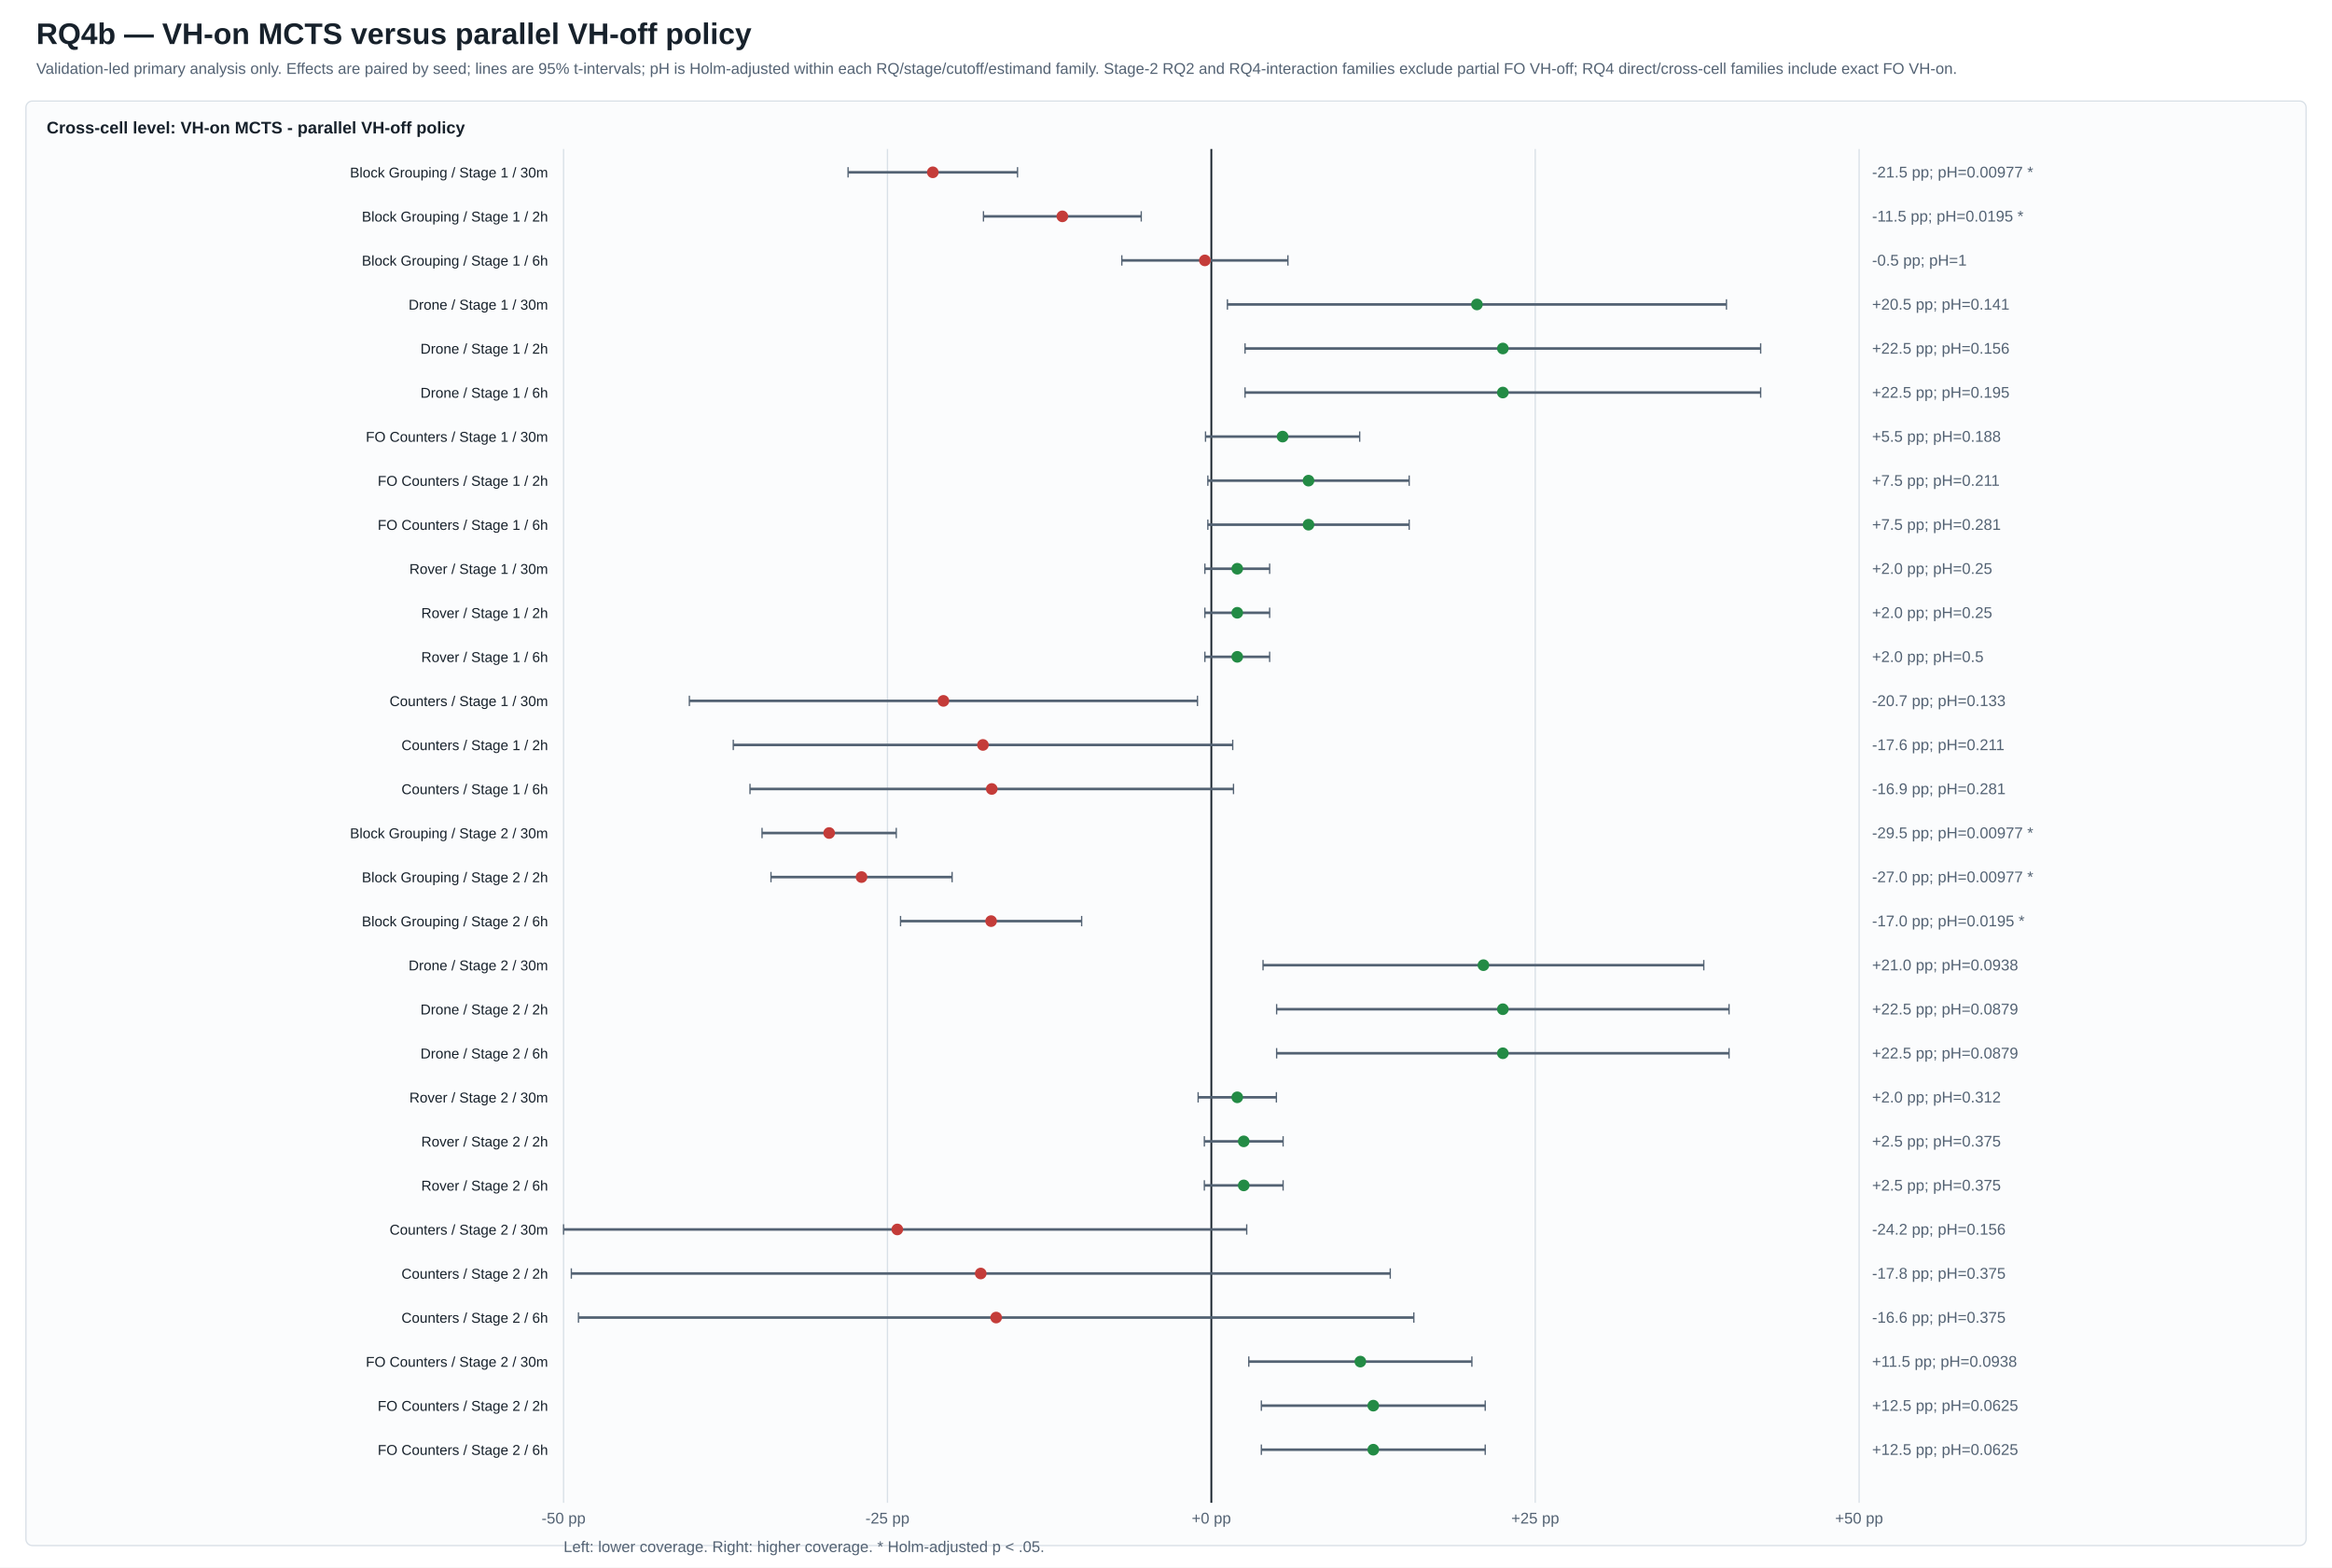
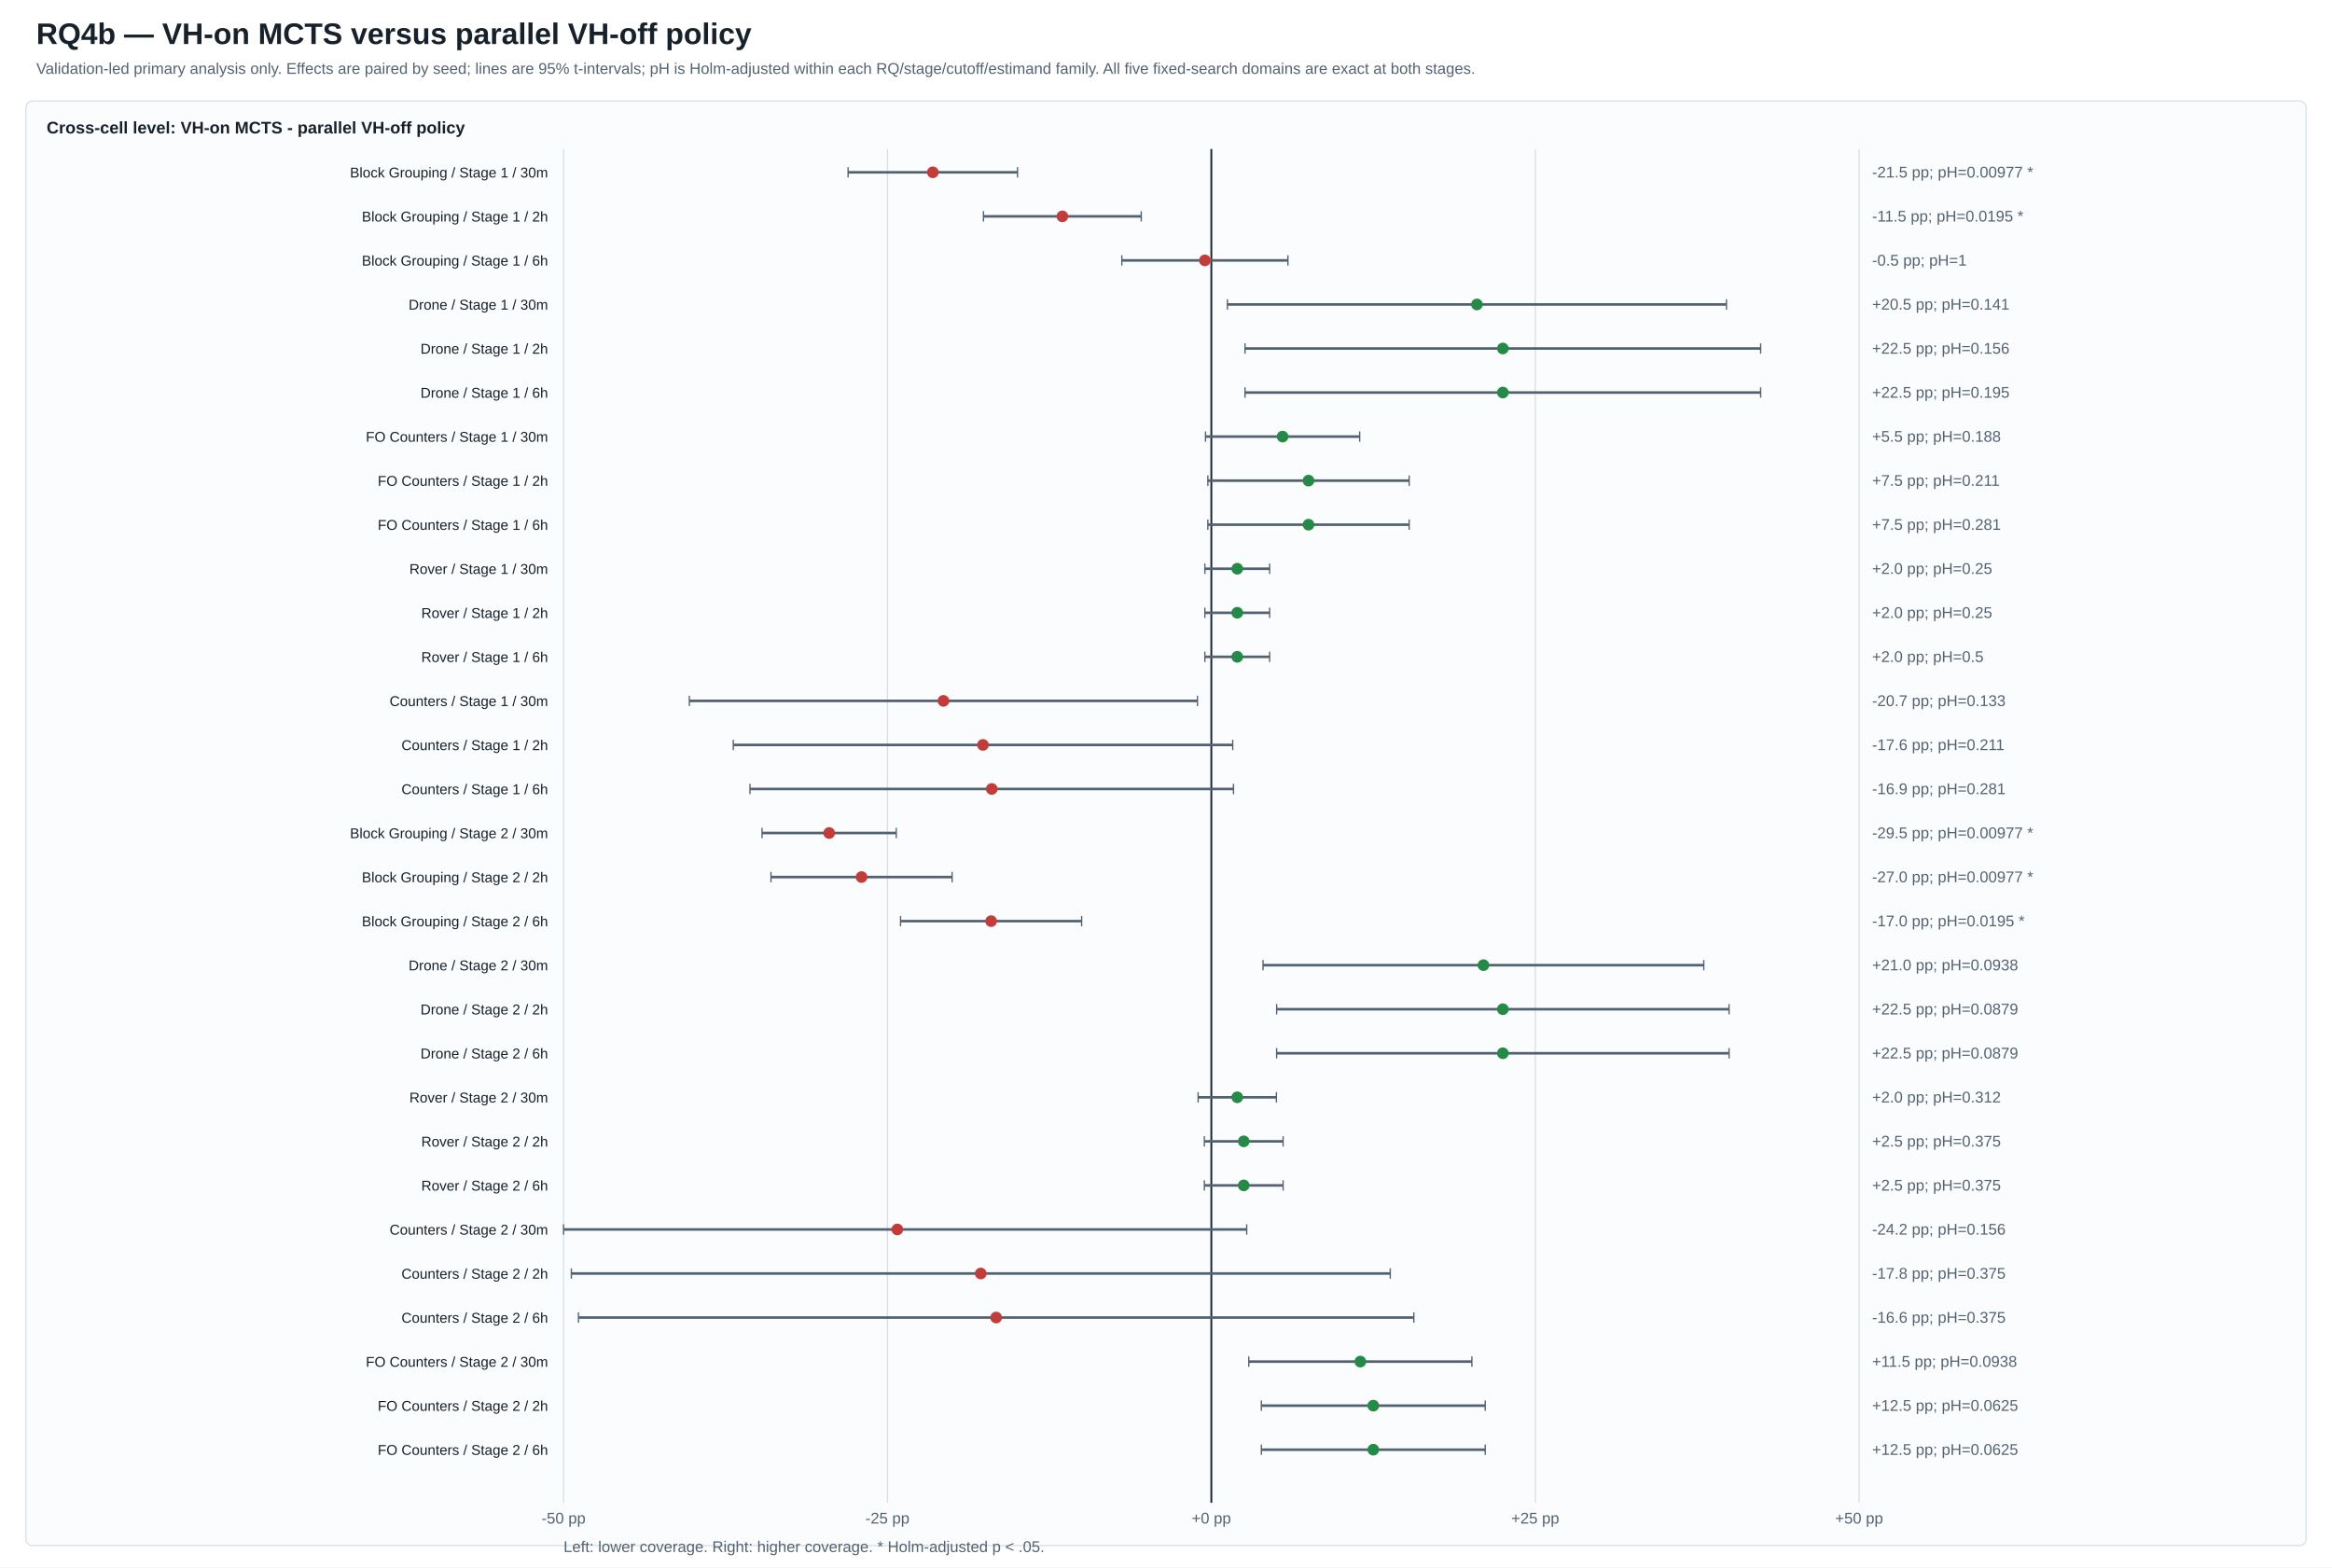
<svg xmlns="http://www.w3.org/2000/svg" width="1800" height="1210" viewBox="0 0 1800 1210">
  <rect width="100%" height="100%" fill="white" />
  <style>text{font-family:Segoe UI,Arial,sans-serif;fill:#17212b}.title{font-size:23px;font-weight:700}.sub{font-size:12px;fill:#536273}.label{font-size:11px}.head{font-size:13px;font-weight:700}</style>
  <text x="28" y="34" class="title">RQ4b — VH-on MCTS versus parallel VH-off policy</text>
-   <text x="28" y="57" class="sub">Validation-led primary analysis only. Effects are paired by seed; lines are 95% t-intervals; pH is Holm-adjusted within each RQ/stage/cutoff/estimand family. Stage-2 RQ2 and RQ4-interaction families exclude partial FO VH-off; RQ4 direct/cross-cell families include exact FO VH-on.</text>
+   <text x="28" y="57" class="sub">Validation-led primary analysis only. Effects are paired by seed; lines are 95% t-intervals; pH is Holm-adjusted within each RQ/stage/cutoff/estimand family. All five fixed-search domains are exact at both stages.</text>
  <rect x="20" y="78" width="1760" height="1115" rx="5" fill="#fbfcfd" stroke="#d9e0e7" />
  <text x="36" y="103" class="head">Cross-cell level: VH-on MCTS - parallel VH-off policy</text>
  <line x1="435.0" y1="115" x2="435.0" y2="1160" stroke="#d9e0e7" stroke-width="1" />
  <text x="435.0" y="1176" text-anchor="middle" class="sub">-50 pp</text>
  <line x1="685.0" y1="115" x2="685.0" y2="1160" stroke="#d9e0e7" stroke-width="1" />
  <text x="685.0" y="1176" text-anchor="middle" class="sub">-25 pp</text>
  <line x1="935.0" y1="115" x2="935.0" y2="1160" stroke="#17212b" stroke-width="1.4" />
  <text x="935.0" y="1176" text-anchor="middle" class="sub">+0 pp</text>
  <line x1="1185.0" y1="115" x2="1185.0" y2="1160" stroke="#d9e0e7" stroke-width="1" />
  <text x="1185.0" y="1176" text-anchor="middle" class="sub">+25 pp</text>
  <line x1="1435.0" y1="115" x2="1435.0" y2="1160" stroke="#d9e0e7" stroke-width="1" />
  <text x="1435.0" y="1176" text-anchor="middle" class="sub">+50 pp</text>
  <text x="423" y="137" text-anchor="end" class="label">Block Grouping / Stage 1 / 30m</text>
  <line x1="654.6" y1="133" x2="785.4" y2="133" stroke="#536273" stroke-width="2" />
  <line x1="654.6" y1="129" x2="654.6" y2="137" stroke="#536273" />
  <line x1="785.4" y1="129" x2="785.4" y2="137" stroke="#536273" />
  <circle cx="720.0" cy="133" r="4.5" fill="#c43c39" />
  <text x="1445" y="137" class="sub">-21.5 pp; pH=0.00977 *</text>
  <text x="423" y="171" text-anchor="end" class="label">Block Grouping / Stage 1 / 2h</text>
  <line x1="759.1" y1="167" x2="880.9" y2="167" stroke="#536273" stroke-width="2" />
  <line x1="759.1" y1="163" x2="759.1" y2="171" stroke="#536273" />
  <line x1="880.9" y1="163" x2="880.9" y2="171" stroke="#536273" />
  <circle cx="820.0" cy="167" r="4.5" fill="#c43c39" />
  <text x="1445" y="171" class="sub">-11.5 pp; pH=0.0195 *</text>
  <text x="423" y="205" text-anchor="end" class="label">Block Grouping / Stage 1 / 6h</text>
  <line x1="865.9" y1="201" x2="994.1" y2="201" stroke="#536273" stroke-width="2" />
  <line x1="865.9" y1="197" x2="865.9" y2="205" stroke="#536273" />
  <line x1="994.1" y1="197" x2="994.1" y2="205" stroke="#536273" />
  <circle cx="930.0" cy="201" r="4.5" fill="#c43c39" />
  <text x="1445" y="205" class="sub">-0.5 pp; pH=1</text>
  <text x="423" y="239" text-anchor="end" class="label">Drone / Stage 1 / 30m</text>
  <line x1="947.4" y1="235" x2="1332.6" y2="235" stroke="#536273" stroke-width="2" />
  <line x1="947.4" y1="231" x2="947.4" y2="239" stroke="#536273" />
  <line x1="1332.6" y1="231" x2="1332.6" y2="239" stroke="#536273" />
  <circle cx="1140.0" cy="235" r="4.5" fill="#238b45" />
  <text x="1445" y="239" class="sub">+20.5 pp; pH=0.141</text>
  <text x="423" y="273" text-anchor="end" class="label">Drone / Stage 1 / 2h</text>
  <line x1="961.0" y1="269" x2="1359.0" y2="269" stroke="#536273" stroke-width="2" />
  <line x1="961.0" y1="265" x2="961.0" y2="273" stroke="#536273" />
  <line x1="1359.0" y1="265" x2="1359.0" y2="273" stroke="#536273" />
  <circle cx="1160.0" cy="269" r="4.5" fill="#238b45" />
  <text x="1445" y="273" class="sub">+22.5 pp; pH=0.156</text>
  <text x="423" y="307" text-anchor="end" class="label">Drone / Stage 1 / 6h</text>
  <line x1="961.0" y1="303" x2="1359.0" y2="303" stroke="#536273" stroke-width="2" />
  <line x1="961.0" y1="299" x2="961.0" y2="307" stroke="#536273" />
  <line x1="1359.0" y1="299" x2="1359.0" y2="307" stroke="#536273" />
  <circle cx="1160.0" cy="303" r="4.5" fill="#238b45" />
  <text x="1445" y="307" class="sub">+22.5 pp; pH=0.195</text>
  <text x="423" y="341" text-anchor="end" class="label">FO Counters / Stage 1 / 30m</text>
  <line x1="930.5" y1="337" x2="1049.5" y2="337" stroke="#536273" stroke-width="2" />
  <line x1="930.5" y1="333" x2="930.5" y2="341" stroke="#536273" />
  <line x1="1049.5" y1="333" x2="1049.5" y2="341" stroke="#536273" />
  <circle cx="990.0" cy="337" r="4.5" fill="#238b45" />
  <text x="1445" y="341" class="sub">+5.5 pp; pH=0.188</text>
  <text x="423" y="375" text-anchor="end" class="label">FO Counters / Stage 1 / 2h</text>
  <line x1="932.3" y1="371" x2="1087.7" y2="371" stroke="#536273" stroke-width="2" />
  <line x1="932.3" y1="367" x2="932.3" y2="375" stroke="#536273" />
  <line x1="1087.7" y1="367" x2="1087.7" y2="375" stroke="#536273" />
  <circle cx="1010.0" cy="371" r="4.5" fill="#238b45" />
  <text x="1445" y="375" class="sub">+7.5 pp; pH=0.211</text>
  <text x="423" y="409" text-anchor="end" class="label">FO Counters / Stage 1 / 6h</text>
  <line x1="932.3" y1="405" x2="1087.7" y2="405" stroke="#536273" stroke-width="2" />
  <line x1="932.3" y1="401" x2="932.3" y2="409" stroke="#536273" />
  <line x1="1087.7" y1="401" x2="1087.7" y2="409" stroke="#536273" />
  <circle cx="1010.0" cy="405" r="4.5" fill="#238b45" />
  <text x="1445" y="409" class="sub">+7.5 pp; pH=0.281</text>
  <text x="423" y="443" text-anchor="end" class="label">Rover / Stage 1 / 30m</text>
  <line x1="930.0" y1="439" x2="980.0" y2="439" stroke="#536273" stroke-width="2" />
  <line x1="930.0" y1="435" x2="930.0" y2="443" stroke="#536273" />
  <line x1="980.0" y1="435" x2="980.0" y2="443" stroke="#536273" />
  <circle cx="955.0" cy="439" r="4.5" fill="#238b45" />
  <text x="1445" y="443" class="sub">+2.0 pp; pH=0.25</text>
  <text x="423" y="477" text-anchor="end" class="label">Rover / Stage 1 / 2h</text>
  <line x1="930.0" y1="473" x2="980.0" y2="473" stroke="#536273" stroke-width="2" />
  <line x1="930.0" y1="469" x2="930.0" y2="477" stroke="#536273" />
  <line x1="980.0" y1="469" x2="980.0" y2="477" stroke="#536273" />
  <circle cx="955.0" cy="473" r="4.5" fill="#238b45" />
  <text x="1445" y="477" class="sub">+2.0 pp; pH=0.25</text>
  <text x="423" y="511" text-anchor="end" class="label">Rover / Stage 1 / 6h</text>
  <line x1="930.0" y1="507" x2="980.0" y2="507" stroke="#536273" stroke-width="2" />
  <line x1="930.0" y1="503" x2="930.0" y2="511" stroke="#536273" />
  <line x1="980.0" y1="503" x2="980.0" y2="511" stroke="#536273" />
  <circle cx="955.0" cy="507" r="4.5" fill="#238b45" />
  <text x="1445" y="511" class="sub">+2.0 pp; pH=0.5</text>
  <text x="423" y="545" text-anchor="end" class="label">Counters / Stage 1 / 30m</text>
  <line x1="532.1" y1="541" x2="924.3" y2="541" stroke="#536273" stroke-width="2" />
  <line x1="532.1" y1="537" x2="532.1" y2="545" stroke="#536273" />
  <line x1="924.3" y1="537" x2="924.3" y2="545" stroke="#536273" />
  <circle cx="728.2" cy="541" r="4.5" fill="#c43c39" />
  <text x="1445" y="545" class="sub">-20.7 pp; pH=0.133</text>
  <text x="423" y="579" text-anchor="end" class="label">Counters / Stage 1 / 2h</text>
  <line x1="566.0" y1="575" x2="951.5" y2="575" stroke="#536273" stroke-width="2" />
  <line x1="566.0" y1="571" x2="566.0" y2="579" stroke="#536273" />
  <line x1="951.5" y1="571" x2="951.5" y2="579" stroke="#536273" />
  <circle cx="758.7" cy="575" r="4.5" fill="#c43c39" />
  <text x="1445" y="579" class="sub">-17.6 pp; pH=0.211</text>
  <text x="423" y="613" text-anchor="end" class="label">Counters / Stage 1 / 6h</text>
  <line x1="578.9" y1="609" x2="952.1" y2="609" stroke="#536273" stroke-width="2" />
  <line x1="578.9" y1="605" x2="578.9" y2="613" stroke="#536273" />
  <line x1="952.1" y1="605" x2="952.1" y2="613" stroke="#536273" />
  <circle cx="765.5" cy="609" r="4.5" fill="#c43c39" />
  <text x="1445" y="613" class="sub">-16.9 pp; pH=0.281</text>
  <text x="423" y="647" text-anchor="end" class="label">Block Grouping / Stage 2 / 30m</text>
  <line x1="588.2" y1="643" x2="691.8" y2="643" stroke="#536273" stroke-width="2" />
  <line x1="588.2" y1="639" x2="588.2" y2="647" stroke="#536273" />
  <line x1="691.8" y1="639" x2="691.8" y2="647" stroke="#536273" />
  <circle cx="640.0" cy="643" r="4.5" fill="#c43c39" />
  <text x="1445" y="647" class="sub">-29.5 pp; pH=0.00977 *</text>
  <text x="423" y="681" text-anchor="end" class="label">Block Grouping / Stage 2 / 2h</text>
  <line x1="595.1" y1="677" x2="734.9" y2="677" stroke="#536273" stroke-width="2" />
  <line x1="595.1" y1="673" x2="595.1" y2="681" stroke="#536273" />
  <line x1="734.9" y1="673" x2="734.9" y2="681" stroke="#536273" />
  <circle cx="665.0" cy="677" r="4.5" fill="#c43c39" />
  <text x="1445" y="681" class="sub">-27.0 pp; pH=0.00977 *</text>
  <text x="423" y="715" text-anchor="end" class="label">Block Grouping / Stage 2 / 6h</text>
  <line x1="695.1" y1="711" x2="834.9" y2="711" stroke="#536273" stroke-width="2" />
  <line x1="695.1" y1="707" x2="695.1" y2="715" stroke="#536273" />
  <line x1="834.9" y1="707" x2="834.9" y2="715" stroke="#536273" />
  <circle cx="765.0" cy="711" r="4.5" fill="#c43c39" />
  <text x="1445" y="715" class="sub">-17.0 pp; pH=0.0195 *</text>
  <text x="423" y="749" text-anchor="end" class="label">Drone / Stage 2 / 30m</text>
  <line x1="974.9" y1="745" x2="1315.1" y2="745" stroke="#536273" stroke-width="2" />
  <line x1="974.9" y1="741" x2="974.9" y2="749" stroke="#536273" />
  <line x1="1315.1" y1="741" x2="1315.1" y2="749" stroke="#536273" />
  <circle cx="1145.0" cy="745" r="4.5" fill="#238b45" />
  <text x="1445" y="749" class="sub">+21.0 pp; pH=0.0938</text>
  <text x="423" y="783" text-anchor="end" class="label">Drone / Stage 2 / 2h</text>
  <line x1="985.4" y1="779" x2="1334.6" y2="779" stroke="#536273" stroke-width="2" />
  <line x1="985.4" y1="775" x2="985.4" y2="783" stroke="#536273" />
  <line x1="1334.6" y1="775" x2="1334.6" y2="783" stroke="#536273" />
  <circle cx="1160.0" cy="779" r="4.5" fill="#238b45" />
  <text x="1445" y="783" class="sub">+22.5 pp; pH=0.0879</text>
  <text x="423" y="817" text-anchor="end" class="label">Drone / Stage 2 / 6h</text>
  <line x1="985.4" y1="813" x2="1334.6" y2="813" stroke="#536273" stroke-width="2" />
  <line x1="985.4" y1="809" x2="985.4" y2="817" stroke="#536273" />
  <line x1="1334.6" y1="809" x2="1334.6" y2="817" stroke="#536273" />
  <circle cx="1160.0" cy="813" r="4.5" fill="#238b45" />
  <text x="1445" y="817" class="sub">+22.5 pp; pH=0.0879</text>
  <text x="423" y="851" text-anchor="end" class="label">Rover / Stage 2 / 30m</text>
  <line x1="924.8" y1="847" x2="985.2" y2="847" stroke="#536273" stroke-width="2" />
  <line x1="924.8" y1="843" x2="924.8" y2="851" stroke="#536273" />
  <line x1="985.2" y1="843" x2="985.2" y2="851" stroke="#536273" />
  <circle cx="955.0" cy="847" r="4.5" fill="#238b45" />
  <text x="1445" y="851" class="sub">+2.0 pp; pH=0.312</text>
  <text x="423" y="885" text-anchor="end" class="label">Rover / Stage 2 / 2h</text>
  <line x1="929.6" y1="881" x2="990.4" y2="881" stroke="#536273" stroke-width="2" />
  <line x1="929.6" y1="877" x2="929.6" y2="885" stroke="#536273" />
  <line x1="990.4" y1="877" x2="990.4" y2="885" stroke="#536273" />
  <circle cx="960.0" cy="881" r="4.5" fill="#238b45" />
  <text x="1445" y="885" class="sub">+2.5 pp; pH=0.375</text>
  <text x="423" y="919" text-anchor="end" class="label">Rover / Stage 2 / 6h</text>
  <line x1="929.6" y1="915" x2="990.4" y2="915" stroke="#536273" stroke-width="2" />
  <line x1="929.6" y1="911" x2="929.6" y2="919" stroke="#536273" />
  <line x1="990.4" y1="911" x2="990.4" y2="919" stroke="#536273" />
  <circle cx="960.0" cy="915" r="4.5" fill="#238b45" />
  <text x="1445" y="919" class="sub">+2.5 pp; pH=0.375</text>
  <text x="423" y="953" text-anchor="end" class="label">Counters / Stage 2 / 30m</text>
  <line x1="435.0" y1="949" x2="962.3" y2="949" stroke="#536273" stroke-width="2" />
  <line x1="435.0" y1="945" x2="435.0" y2="953" stroke="#536273" />
  <line x1="962.3" y1="945" x2="962.3" y2="953" stroke="#536273" />
  <circle cx="692.6" cy="949" r="4.5" fill="#c43c39" />
  <text x="1445" y="953" class="sub">-24.2 pp; pH=0.156</text>
  <text x="423" y="987" text-anchor="end" class="label">Counters / Stage 2 / 2h</text>
  <line x1="441.0" y1="983" x2="1073.1" y2="983" stroke="#536273" stroke-width="2" />
  <line x1="441.0" y1="979" x2="441.0" y2="987" stroke="#536273" />
  <line x1="1073.1" y1="979" x2="1073.1" y2="987" stroke="#536273" />
  <circle cx="757.0" cy="983" r="4.5" fill="#c43c39" />
  <text x="1445" y="987" class="sub">-17.8 pp; pH=0.375</text>
  <text x="423" y="1021" text-anchor="end" class="label">Counters / Stage 2 / 6h</text>
  <line x1="446.5" y1="1017" x2="1091.3" y2="1017" stroke="#536273" stroke-width="2" />
  <line x1="446.5" y1="1013" x2="446.5" y2="1021" stroke="#536273" />
  <line x1="1091.3" y1="1013" x2="1091.3" y2="1021" stroke="#536273" />
  <circle cx="768.9" cy="1017" r="4.5" fill="#c43c39" />
  <text x="1445" y="1021" class="sub">-16.6 pp; pH=0.375</text>
  <text x="423" y="1055" text-anchor="end" class="label">FO Counters / Stage 2 / 30m</text>
  <line x1="963.9" y1="1051" x2="1136.1" y2="1051" stroke="#536273" stroke-width="2" />
  <line x1="963.9" y1="1047" x2="963.9" y2="1055" stroke="#536273" />
  <line x1="1136.1" y1="1047" x2="1136.1" y2="1055" stroke="#536273" />
  <circle cx="1050.0" cy="1051" r="4.5" fill="#238b45" />
  <text x="1445" y="1055" class="sub">+11.5 pp; pH=0.0938</text>
  <text x="423" y="1089" text-anchor="end" class="label">FO Counters / Stage 2 / 2h</text>
  <line x1="973.6" y1="1085" x2="1146.4" y2="1085" stroke="#536273" stroke-width="2" />
  <line x1="973.6" y1="1081" x2="973.6" y2="1089" stroke="#536273" />
  <line x1="1146.4" y1="1081" x2="1146.4" y2="1089" stroke="#536273" />
  <circle cx="1060.0" cy="1085" r="4.5" fill="#238b45" />
  <text x="1445" y="1089" class="sub">+12.5 pp; pH=0.0625</text>
  <text x="423" y="1123" text-anchor="end" class="label">FO Counters / Stage 2 / 6h</text>
  <line x1="973.6" y1="1119" x2="1146.4" y2="1119" stroke="#536273" stroke-width="2" />
  <line x1="973.6" y1="1115" x2="973.6" y2="1123" stroke="#536273" />
  <line x1="1146.4" y1="1115" x2="1146.4" y2="1123" stroke="#536273" />
  <circle cx="1060.0" cy="1119" r="4.5" fill="#238b45" />
  <text x="1445" y="1123" class="sub">+12.5 pp; pH=0.0625</text>
  <text x="435" y="1198" class="sub">Left: lower coverage. Right: higher coverage. * Holm-adjusted p &lt; .05.</text>
</svg>
